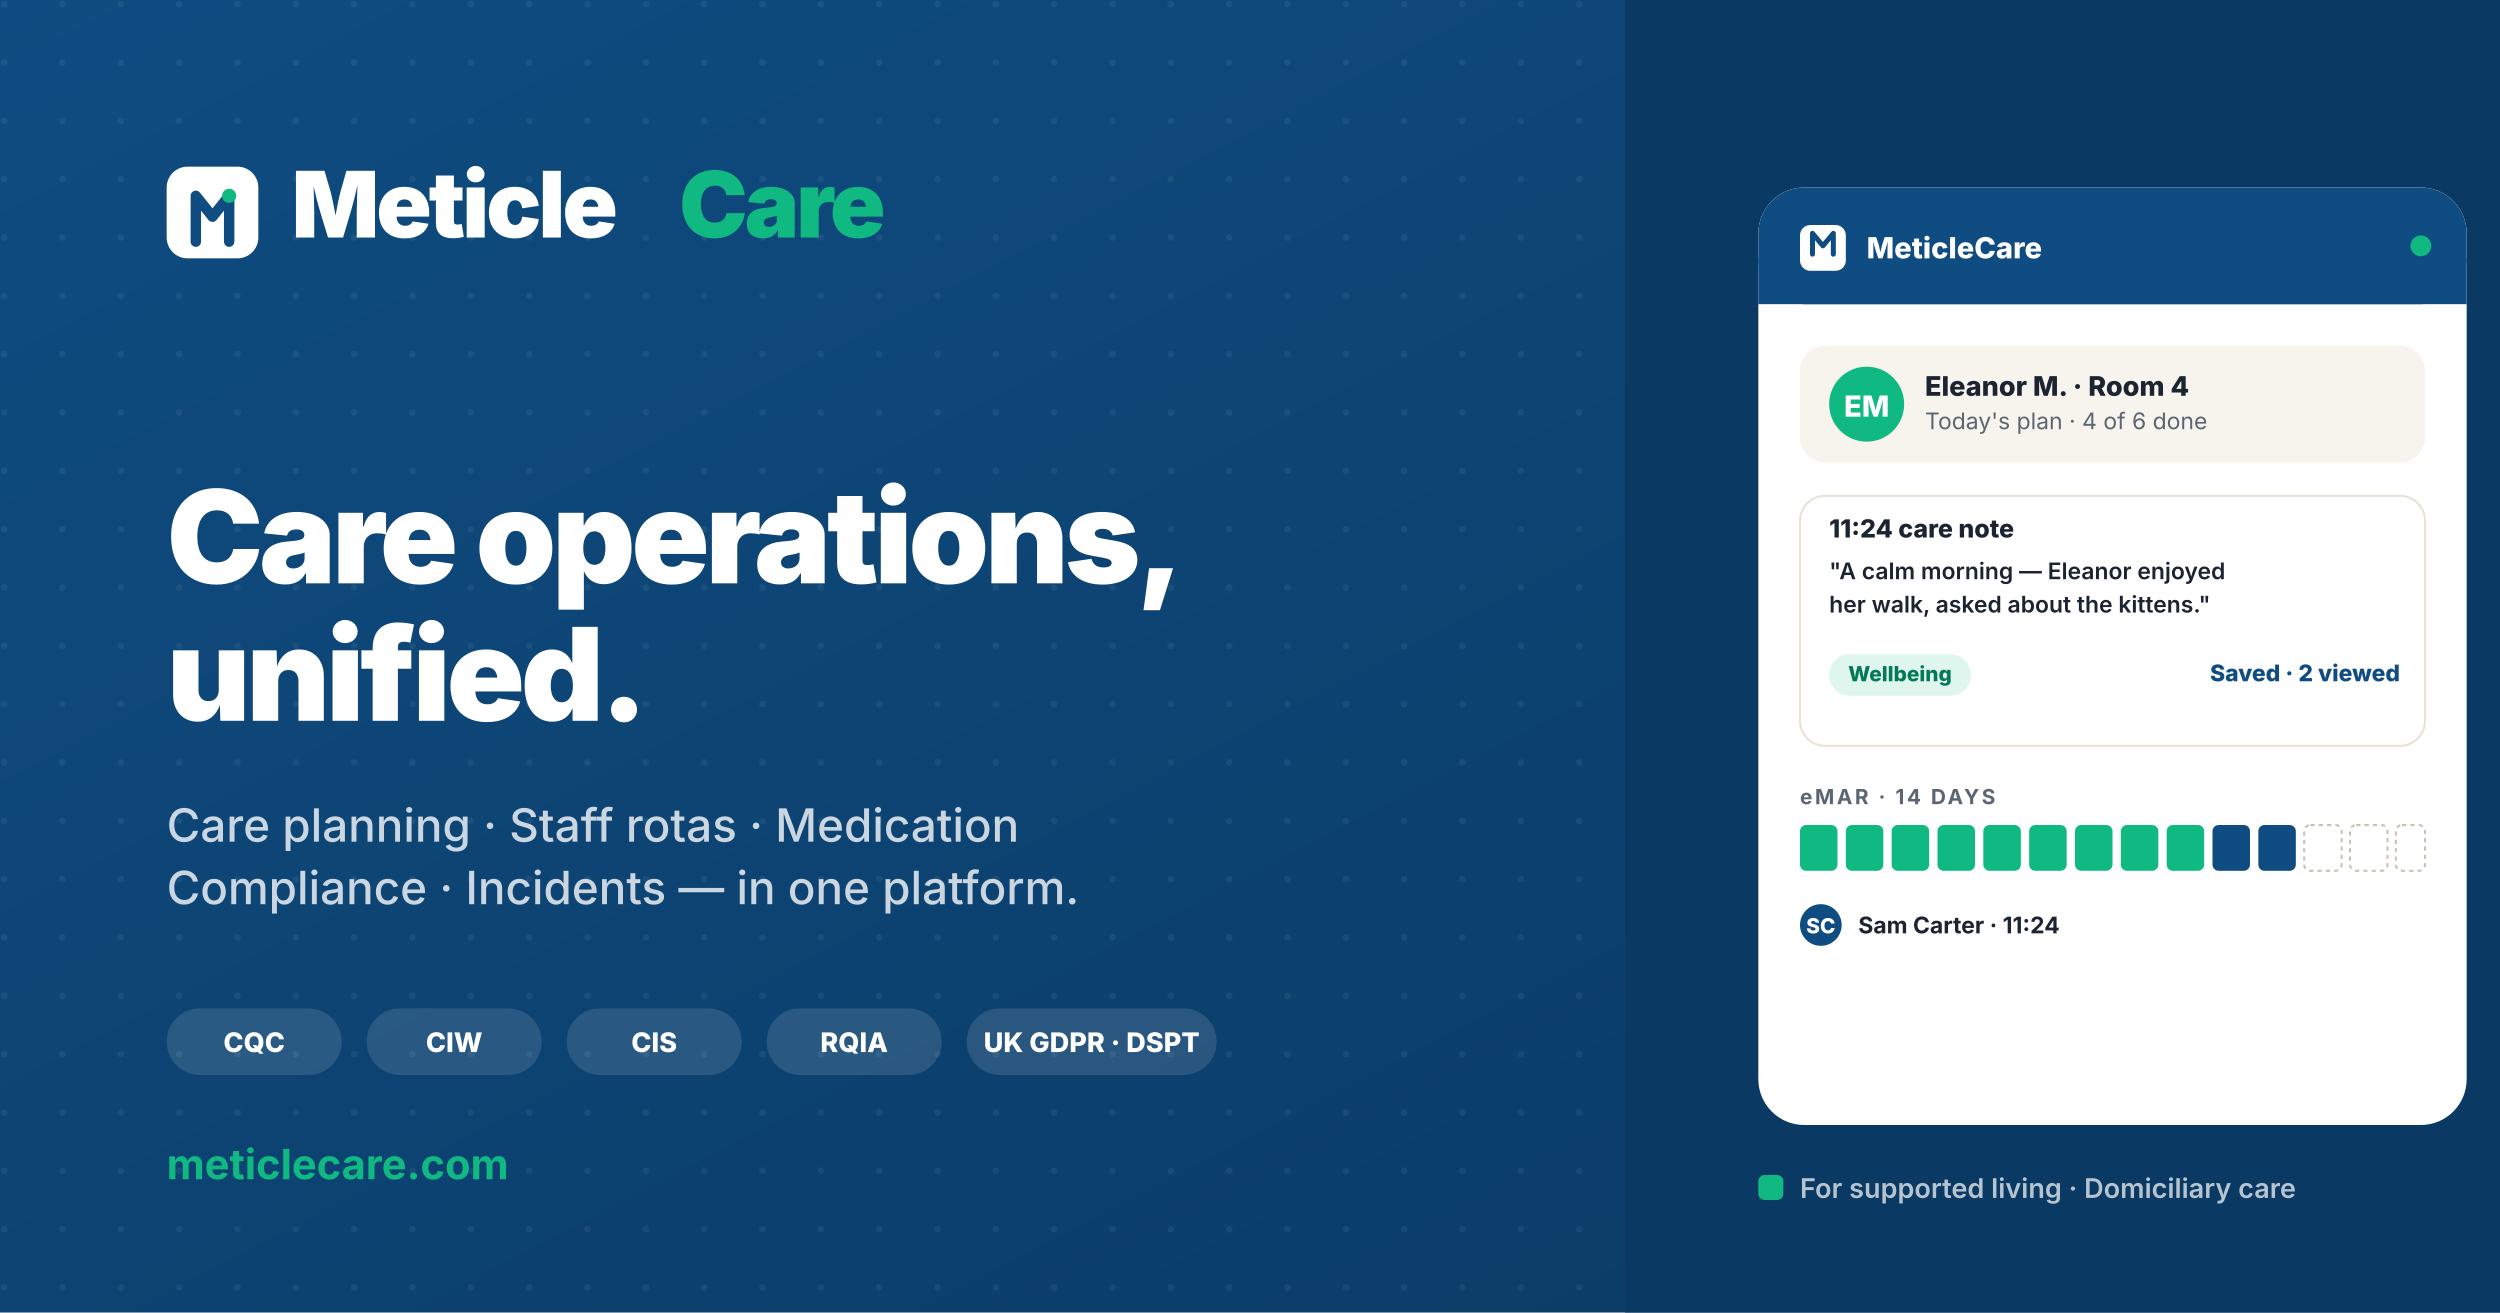
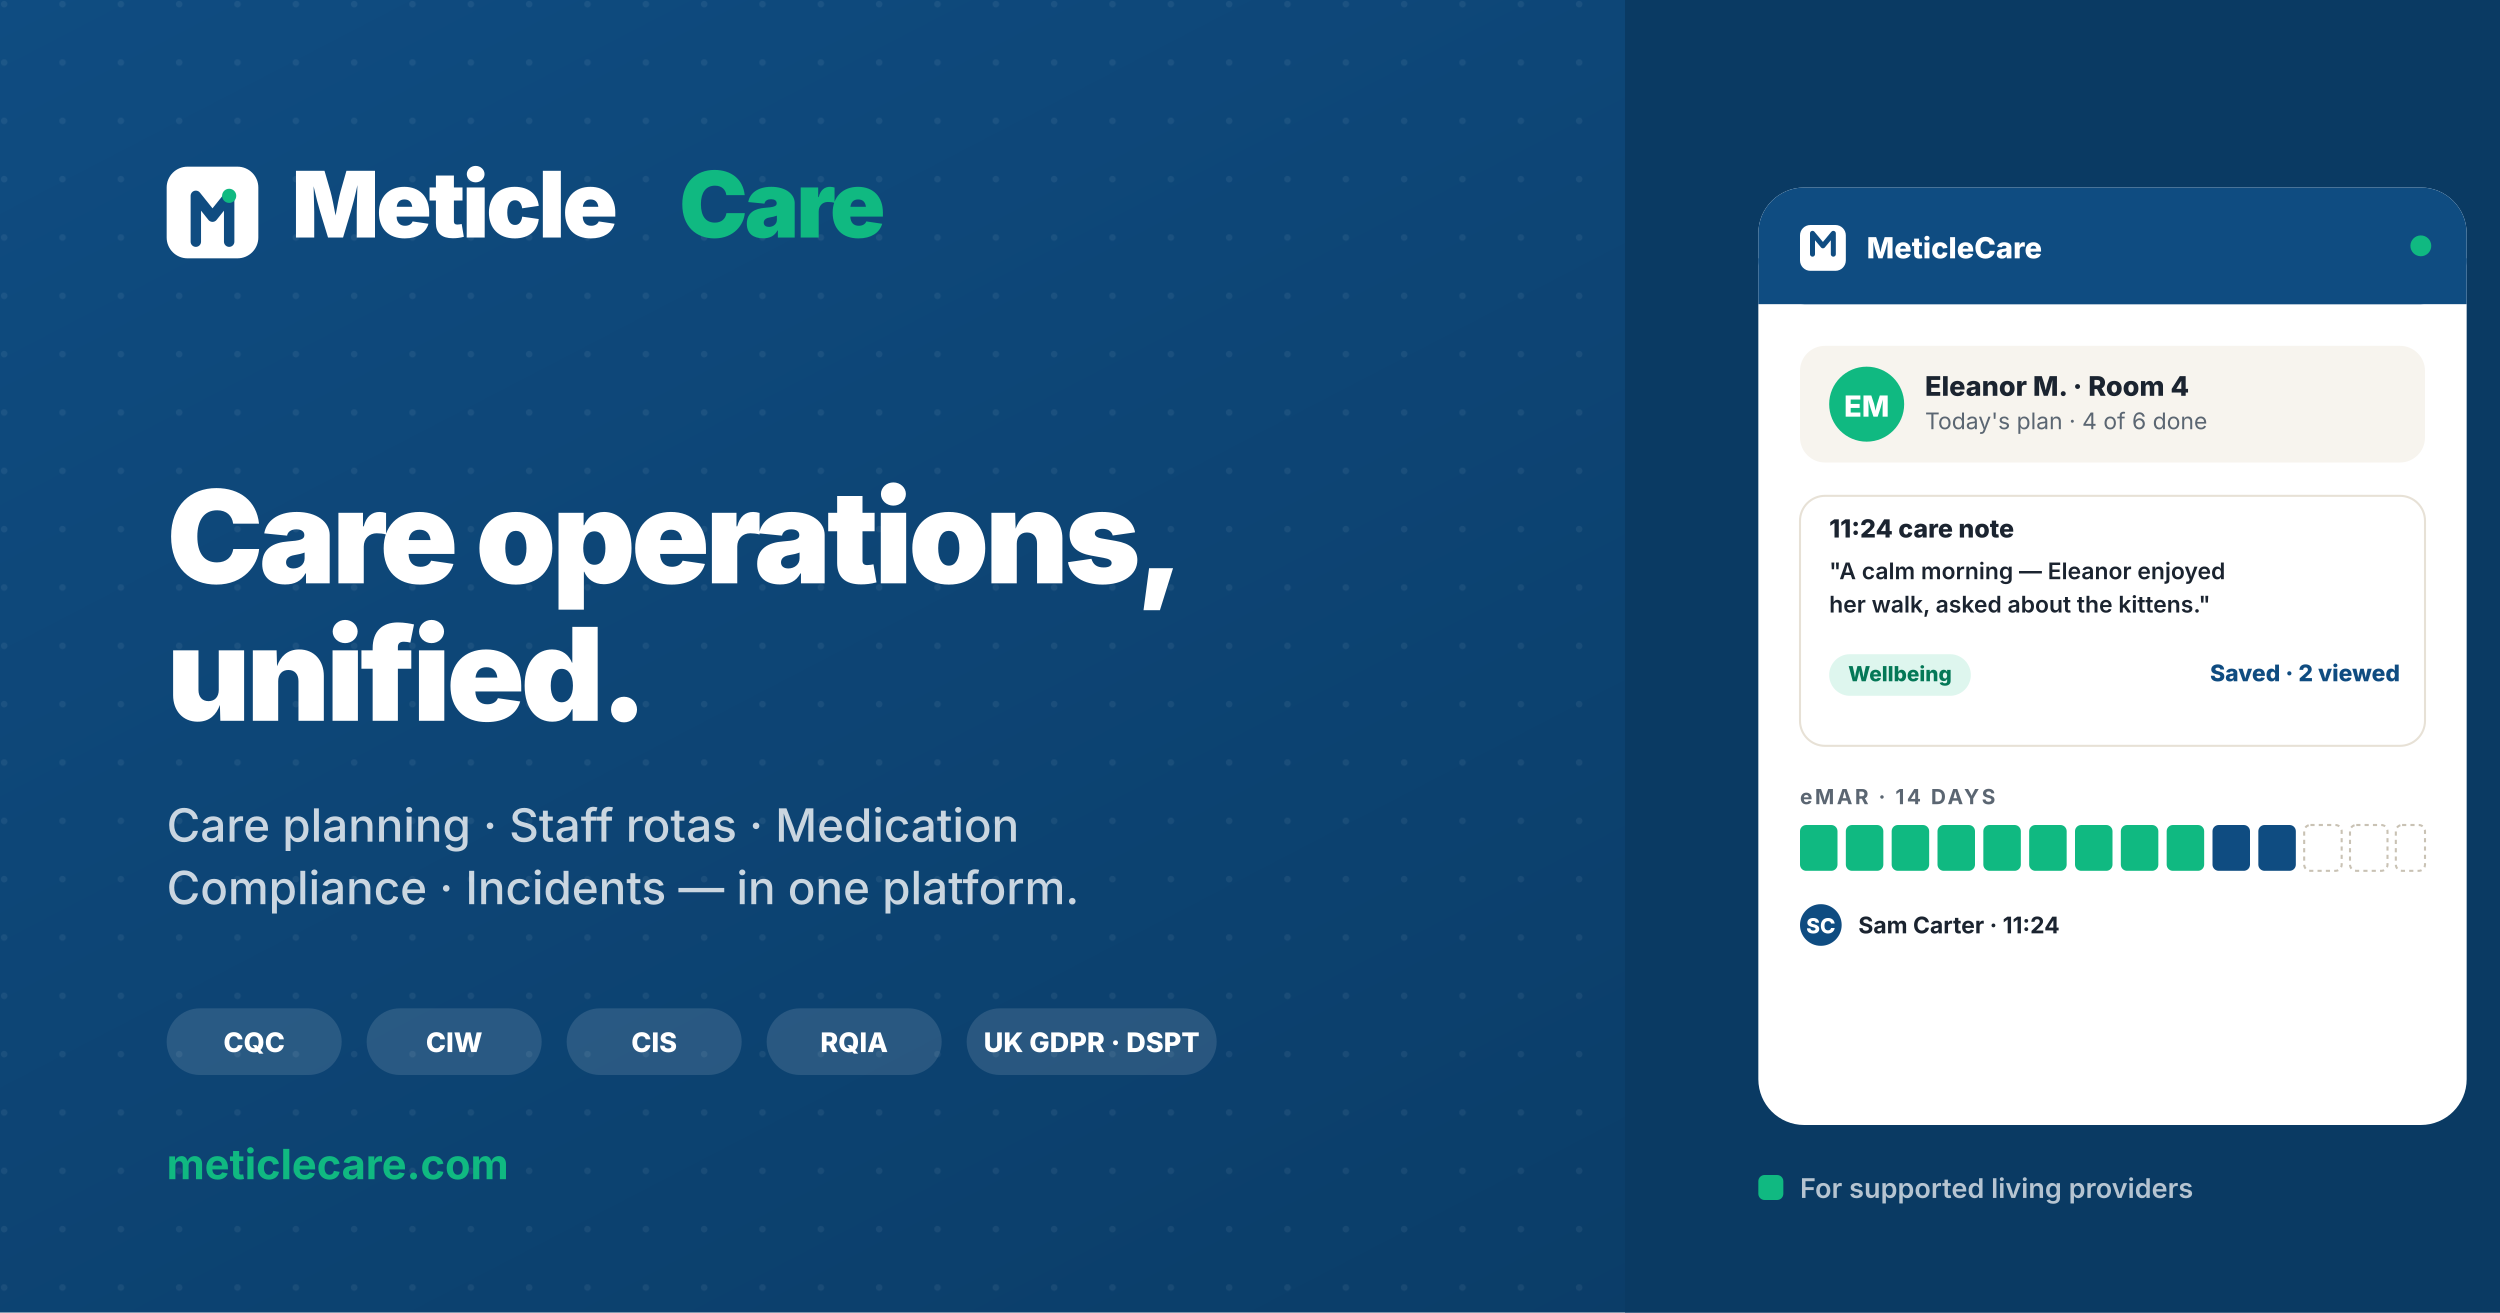
<svg xmlns="http://www.w3.org/2000/svg" viewBox="0 0 1200 630" fill="none">
  <defs>
    <linearGradient id="ogBg" x1="0" y1="0" x2="1" y2="1">
      <stop offset="0%" stop-color="#0F4C81" />
      <stop offset="100%" stop-color="#0A3A63" />
    </linearGradient>
    <linearGradient id="ogPillar" x1="0" y1="0" x2="0" y2="1">
      <stop offset="0%" stop-color="#10B981" />
      <stop offset="100%" stop-color="#059669" />
    </linearGradient>
    <linearGradient id="ogAccent" x1="0" y1="0" x2="0" y2="1">
      <stop offset="0%" stop-color="#F7F4EE" />
      <stop offset="100%" stop-color="#E7E1D6" />
    </linearGradient>
    <pattern id="ogDots" width="28" height="28" patternUnits="userSpaceOnUse">
      <circle cx="2" cy="2" r="1.6" fill="#FFFFFF" fill-opacity="0.06" />
    </pattern>
  </defs>
  <rect width="1200" height="630" fill="url(#ogBg)" />
  <rect width="1200" height="630" fill="url(#ogDots)" />
  <rect x="780" y="0" width="420" height="630" fill="#0A3A63" />
  <g transform="translate(80 80)">
    <rect x="0" y="0" width="44" height="44" rx="10" fill="#FFFFFF" />
    <path d="M14 36 V14 L22 24 L30 14 V36" stroke="#0F4C81" stroke-width="5" stroke-linecap="round" stroke-linejoin="round" fill="none" />
    <circle cx="30" cy="14" r="3.4" fill="#10B981" />
    <text x="60" y="34" font-family="'Inter','Segoe UI',system-ui,sans-serif" font-size="44" font-weight="900" fill="#FFFFFF" letter-spacing="-1.5">Meticle</text>
    <text x="246" y="34" font-family="'Inter','Segoe UI',system-ui,sans-serif" font-size="44" font-weight="900" fill="#10B981" letter-spacing="-1.5">Care</text>
  </g>
  <text x="80" y="280" font-family="'Inter','Segoe UI',system-ui,sans-serif" font-size="62" font-weight="900" fill="#FFFFFF" letter-spacing="-2">Care operations,</text>
  <text x="80" y="346" font-family="'Inter','Segoe UI',system-ui,sans-serif" font-size="62" font-weight="900" fill="#FFFFFF" letter-spacing="-2">unified.</text>
  <text x="80" y="404" font-family="'Inter','Segoe UI',system-ui,sans-serif" font-size="22" fill="#FFFFFF" fill-opacity="0.78" font-weight="500">Care planning · Staff rotas · Medication</text>
  <text x="80" y="434" font-family="'Inter','Segoe UI',system-ui,sans-serif" font-size="22" fill="#FFFFFF" fill-opacity="0.78" font-weight="500">Compliance · Incidents — in one platform.</text>
  <g transform="translate(80 484)">
    <rect x="0" y="0" width="84" height="32" rx="16" fill="#FFFFFF" fill-opacity="0.12" />
    <text x="42" y="21" text-anchor="middle" fill="#FFFFFF" font-family="'Inter','Segoe UI',system-ui,sans-serif" font-size="13" font-weight="800">CQC</text>
    <rect x="96" y="0" width="84" height="32" rx="16" fill="#FFFFFF" fill-opacity="0.12" />
    <text x="138" y="21" text-anchor="middle" fill="#FFFFFF" font-family="'Inter','Segoe UI',system-ui,sans-serif" font-size="13" font-weight="800">CIW</text>
    <rect x="192" y="0" width="84" height="32" rx="16" fill="#FFFFFF" fill-opacity="0.12" />
    <text x="234" y="21" text-anchor="middle" fill="#FFFFFF" font-family="'Inter','Segoe UI',system-ui,sans-serif" font-size="13" font-weight="800">CIS</text>
    <rect x="288" y="0" width="84" height="32" rx="16" fill="#FFFFFF" fill-opacity="0.12" />
    <text x="330" y="21" text-anchor="middle" fill="#FFFFFF" font-family="'Inter','Segoe UI',system-ui,sans-serif" font-size="13" font-weight="800">RQIA</text>
    <rect x="384" y="0" width="120" height="32" rx="16" fill="#FFFFFF" fill-opacity="0.12" />
    <text x="444" y="21" text-anchor="middle" fill="#FFFFFF" font-family="'Inter','Segoe UI',system-ui,sans-serif" font-size="13" font-weight="800">UK GDPR · DSPT</text>
  </g>
  <text x="80" y="566" font-family="'Inter','Segoe UI',system-ui,sans-serif" font-size="20" fill="#10B981" font-weight="700">meticlecare.com</text>
  <g transform="translate(844 90)">
    <rect x="0" y="0" width="340" height="450" rx="22" fill="#FFFFFF" />
    <rect x="0" y="0" width="340" height="56" rx="22" fill="#0F4C81" />
    <rect x="0" y="34" width="340" height="22" fill="#0F4C81" />
    <rect x="20" y="18" width="22" height="22" rx="5" fill="#FFFFFF" />
    <path d="M26 32 V22 L31 28 L36 22 V32" stroke="#0F4C81" stroke-width="2.4" stroke-linecap="round" stroke-linejoin="round" fill="none" />
    <text x="52" y="34" fill="#FFFFFF" font-family="'Inter','Segoe UI',system-ui,sans-serif" font-size="14" font-weight="800">MeticleCare</text>
    <circle cx="318" cy="28" r="5" fill="#10B981" />
    <g transform="translate(20 76)">
      <rect x="0" y="0" width="300" height="56" rx="12" fill="#F7F4EE" />
      <circle cx="32" cy="28" r="18" fill="#10B981" />
      <text x="32" y="34" text-anchor="middle" fill="#FFFFFF" font-family="'Inter','Segoe UI',system-ui,sans-serif" font-size="14" font-weight="800">EM</text>
      <text x="60" y="24" fill="#1B2430" font-family="'Inter','Segoe UI',system-ui,sans-serif" font-size="13" font-weight="800">Eleanor M. · Room 4</text>
      <text x="60" y="40" fill="#5B6672" font-family="'Inter','Segoe UI',system-ui,sans-serif" font-size="11">Today's plan · 4 of 6 done</text>
      <rect x="0" y="72" width="300" height="120" rx="12" fill="#FFFFFF" stroke="#E7E1D6" />
      <text x="14" y="92" fill="#1B2430" font-family="'Inter','Segoe UI',system-ui,sans-serif" font-size="12" font-weight="800">11:24 care note</text>
      <text x="14" y="112" fill="#1B2430" font-family="'Inter','Segoe UI',system-ui,sans-serif" font-size="11" font-weight="600">"A calm morning — Eleanor enjoyed</text>
      <text x="14" y="128" fill="#1B2430" font-family="'Inter','Segoe UI',system-ui,sans-serif" font-size="11" font-weight="600">her walk, asked about the kittens."</text>
      <rect x="14" y="148" width="68" height="20" rx="10" fill="#10B981" fill-opacity="0.14" />
      <text x="48" y="161" text-anchor="middle" fill="#047857" font-family="'Inter','Segoe UI',system-ui,sans-serif" font-size="10" font-weight="800">Wellbeing</text>
      <text x="288" y="161" text-anchor="end" fill="#0F4C81" font-family="'Inter','Segoe UI',system-ui,sans-serif" font-size="11" font-weight="800">Saved · 2 viewed</text>
      <g transform="translate(0 208)">
        <text x="0" y="12" fill="#5B6672" font-family="'Inter','Segoe UI',system-ui,sans-serif" font-size="10" font-weight="700" letter-spacing="1.2">eMAR · 14 DAYS</text>
        <g transform="translate(0 22)">
          <rect x="0" y="0" width="18" height="22" rx="3" fill="#10B981" />
          <rect x="22" y="0" width="18" height="22" rx="3" fill="#10B981" />
          <rect x="44" y="0" width="18" height="22" rx="3" fill="#10B981" />
          <rect x="66" y="0" width="18" height="22" rx="3" fill="#10B981" />
          <rect x="88" y="0" width="18" height="22" rx="3" fill="#10B981" />
          <rect x="110" y="0" width="18" height="22" rx="3" fill="#10B981" />
          <rect x="132" y="0" width="18" height="22" rx="3" fill="#10B981" />
          <rect x="154" y="0" width="18" height="22" rx="3" fill="#10B981" />
          <rect x="176" y="0" width="18" height="22" rx="3" fill="#10B981" />
          <rect x="198" y="0" width="18" height="22" rx="3" fill="#0F4C81" />
          <rect x="220" y="0" width="18" height="22" rx="3" fill="#0F4C81" />
          <rect x="242" y="0" width="18" height="22" rx="3" fill="none" stroke="#C9C2B4" stroke-dasharray="2 2" />
          <rect x="264" y="0" width="18" height="22" rx="3" fill="none" stroke="#C9C2B4" stroke-dasharray="2 2" />
          <rect x="286" y="0" width="14" height="22" rx="3" fill="none" stroke="#C9C2B4" stroke-dasharray="2 2" />
        </g>
      </g>
      <g transform="translate(0 268)">
        <circle cx="10" cy="10" r="10" fill="#0F4C81" />
        <text x="10" y="14" text-anchor="middle" fill="#FFFFFF" font-family="'Inter','Segoe UI',system-ui,sans-serif" font-size="10" font-weight="800">SC</text>
        <text x="28" y="14" fill="#1B2430" font-family="'Inter','Segoe UI',system-ui,sans-serif" font-size="11" font-weight="700">Sam Carter · 11:24</text>
      </g>
    </g>
  </g>
  <g transform="translate(844 564)">
    <rect x="0" y="0" width="12" height="12" rx="3" fill="#10B981" />
-     <text x="20" y="11" fill="#FFFFFF" fill-opacity="0.7" font-family="'Inter','Segoe UI',system-ui,sans-serif" font-size="13" font-weight="600">For supported living · Domiciliary care</text>
+     <text x="20" y="11" fill="#FFFFFF" fill-opacity="0.7" font-family="'Inter','Segoe UI',system-ui,sans-serif" font-size="13" font-weight="600">For supported living providers</text>
  </g>
</svg>
